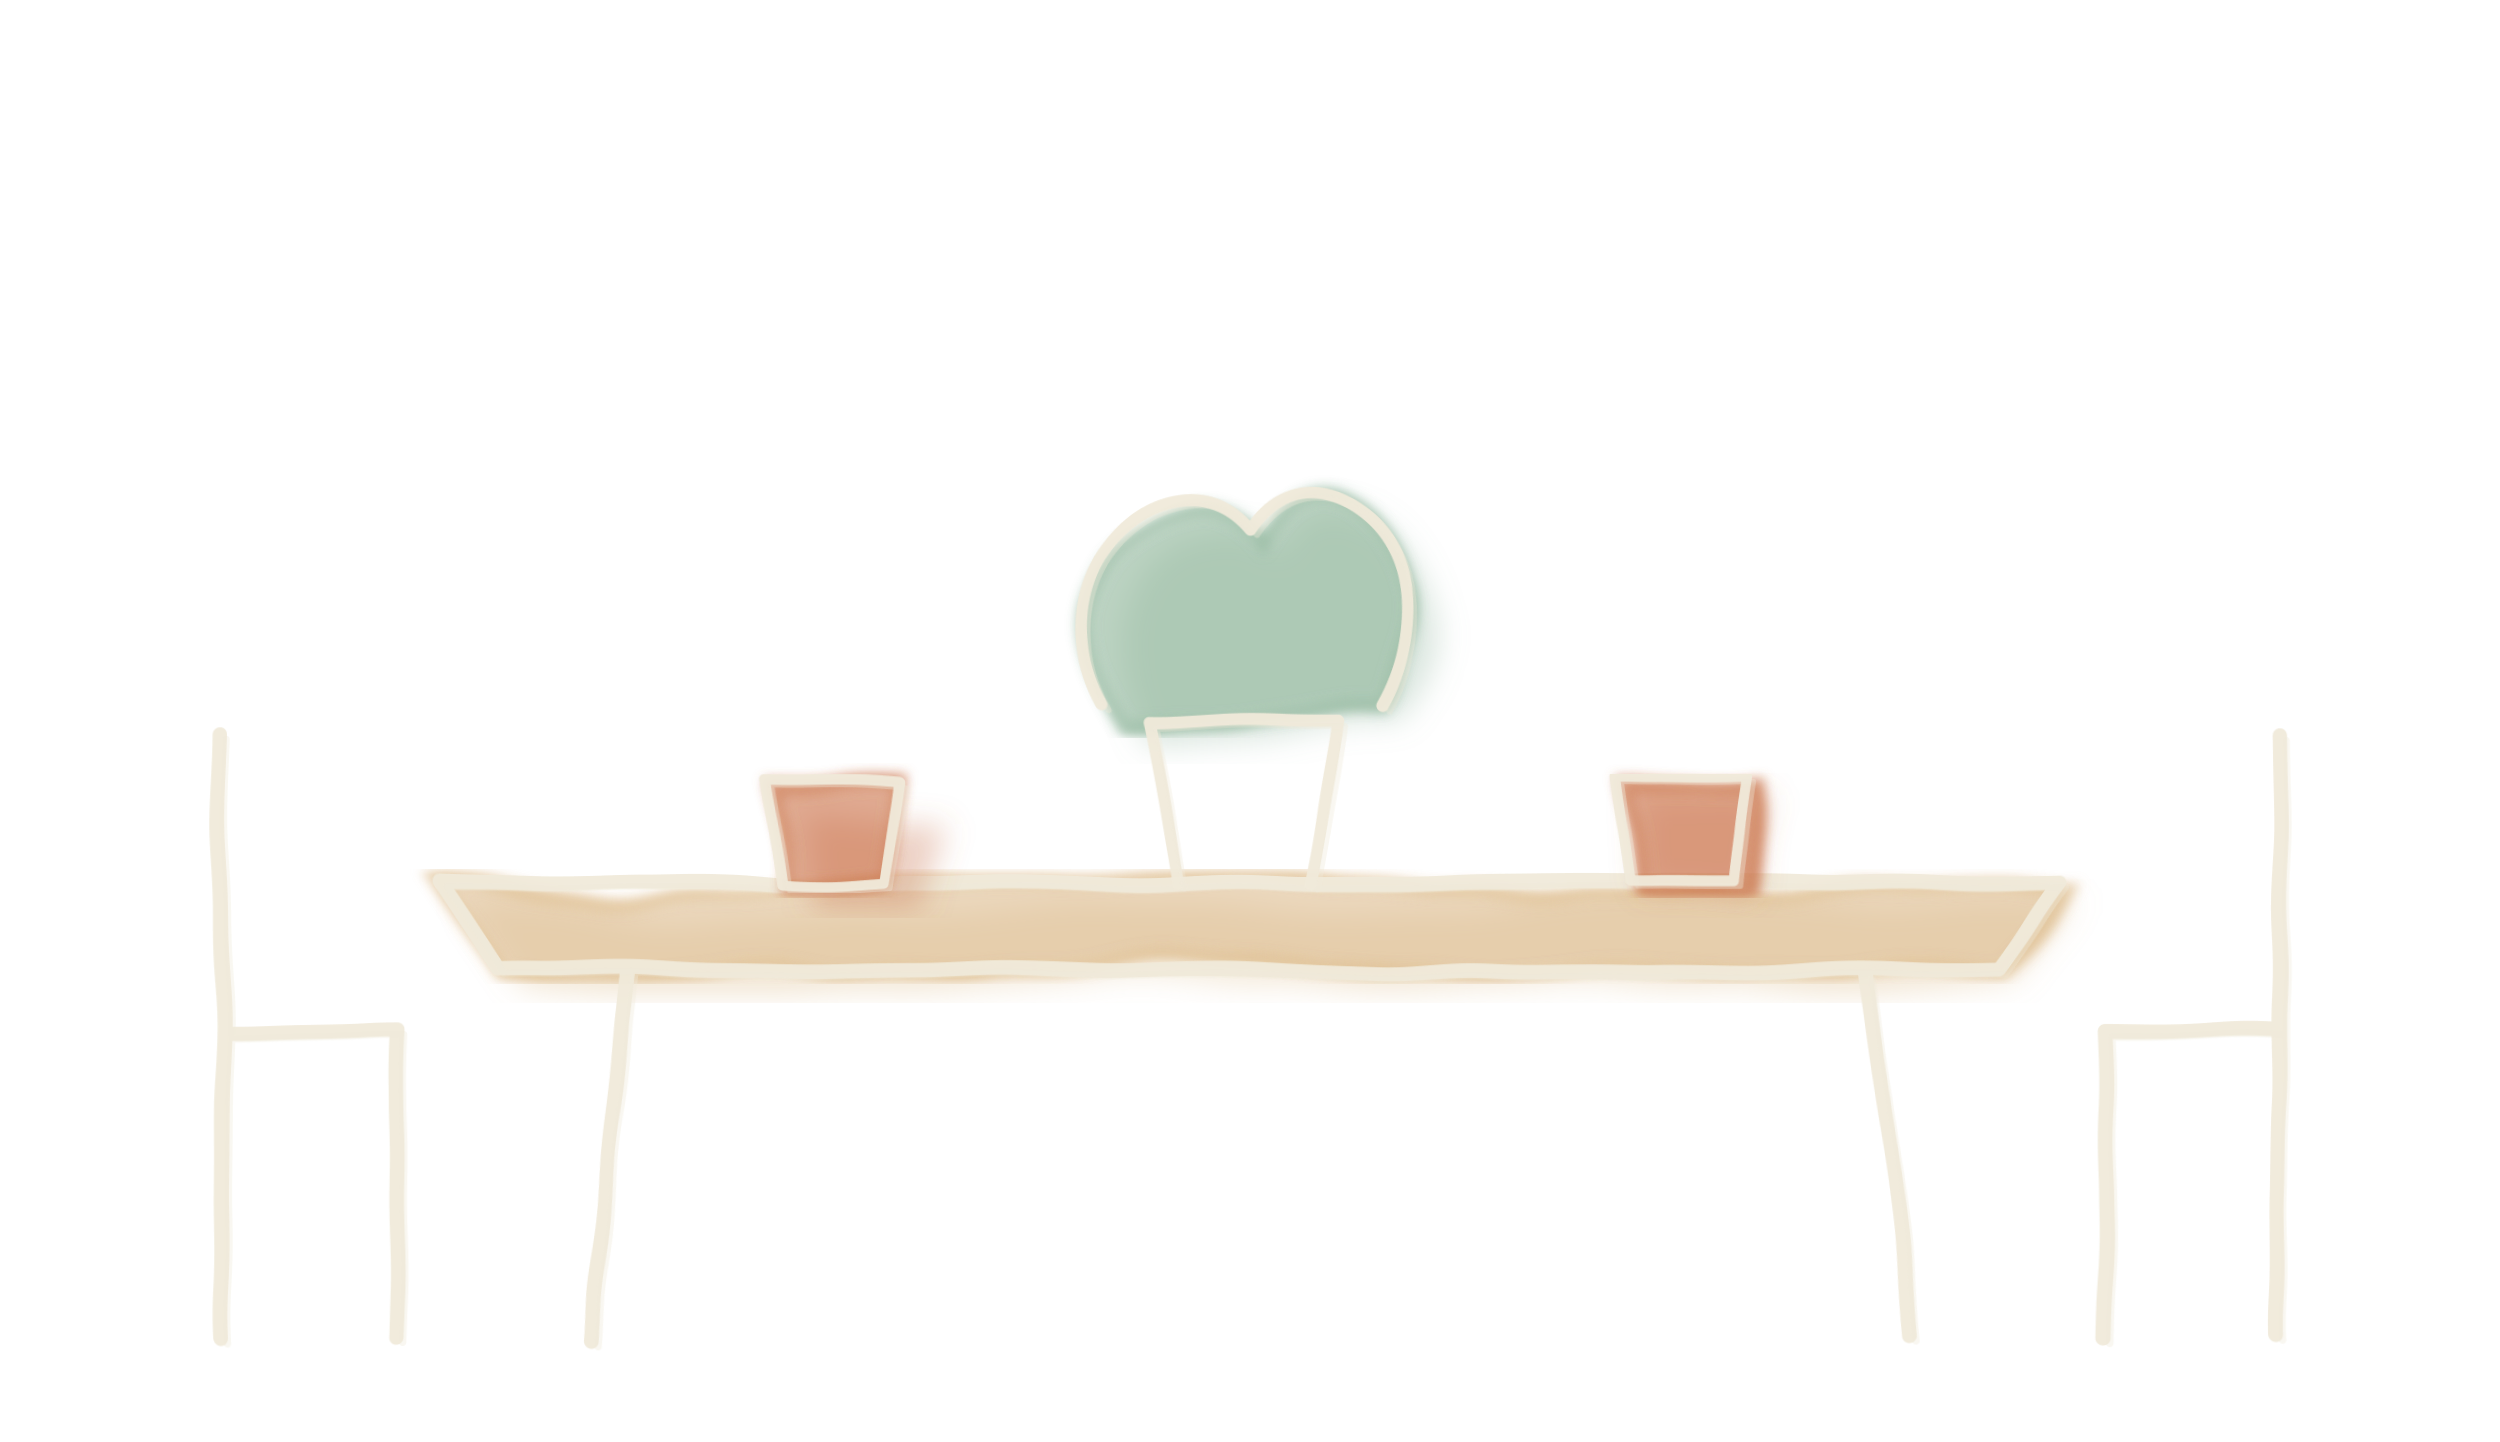
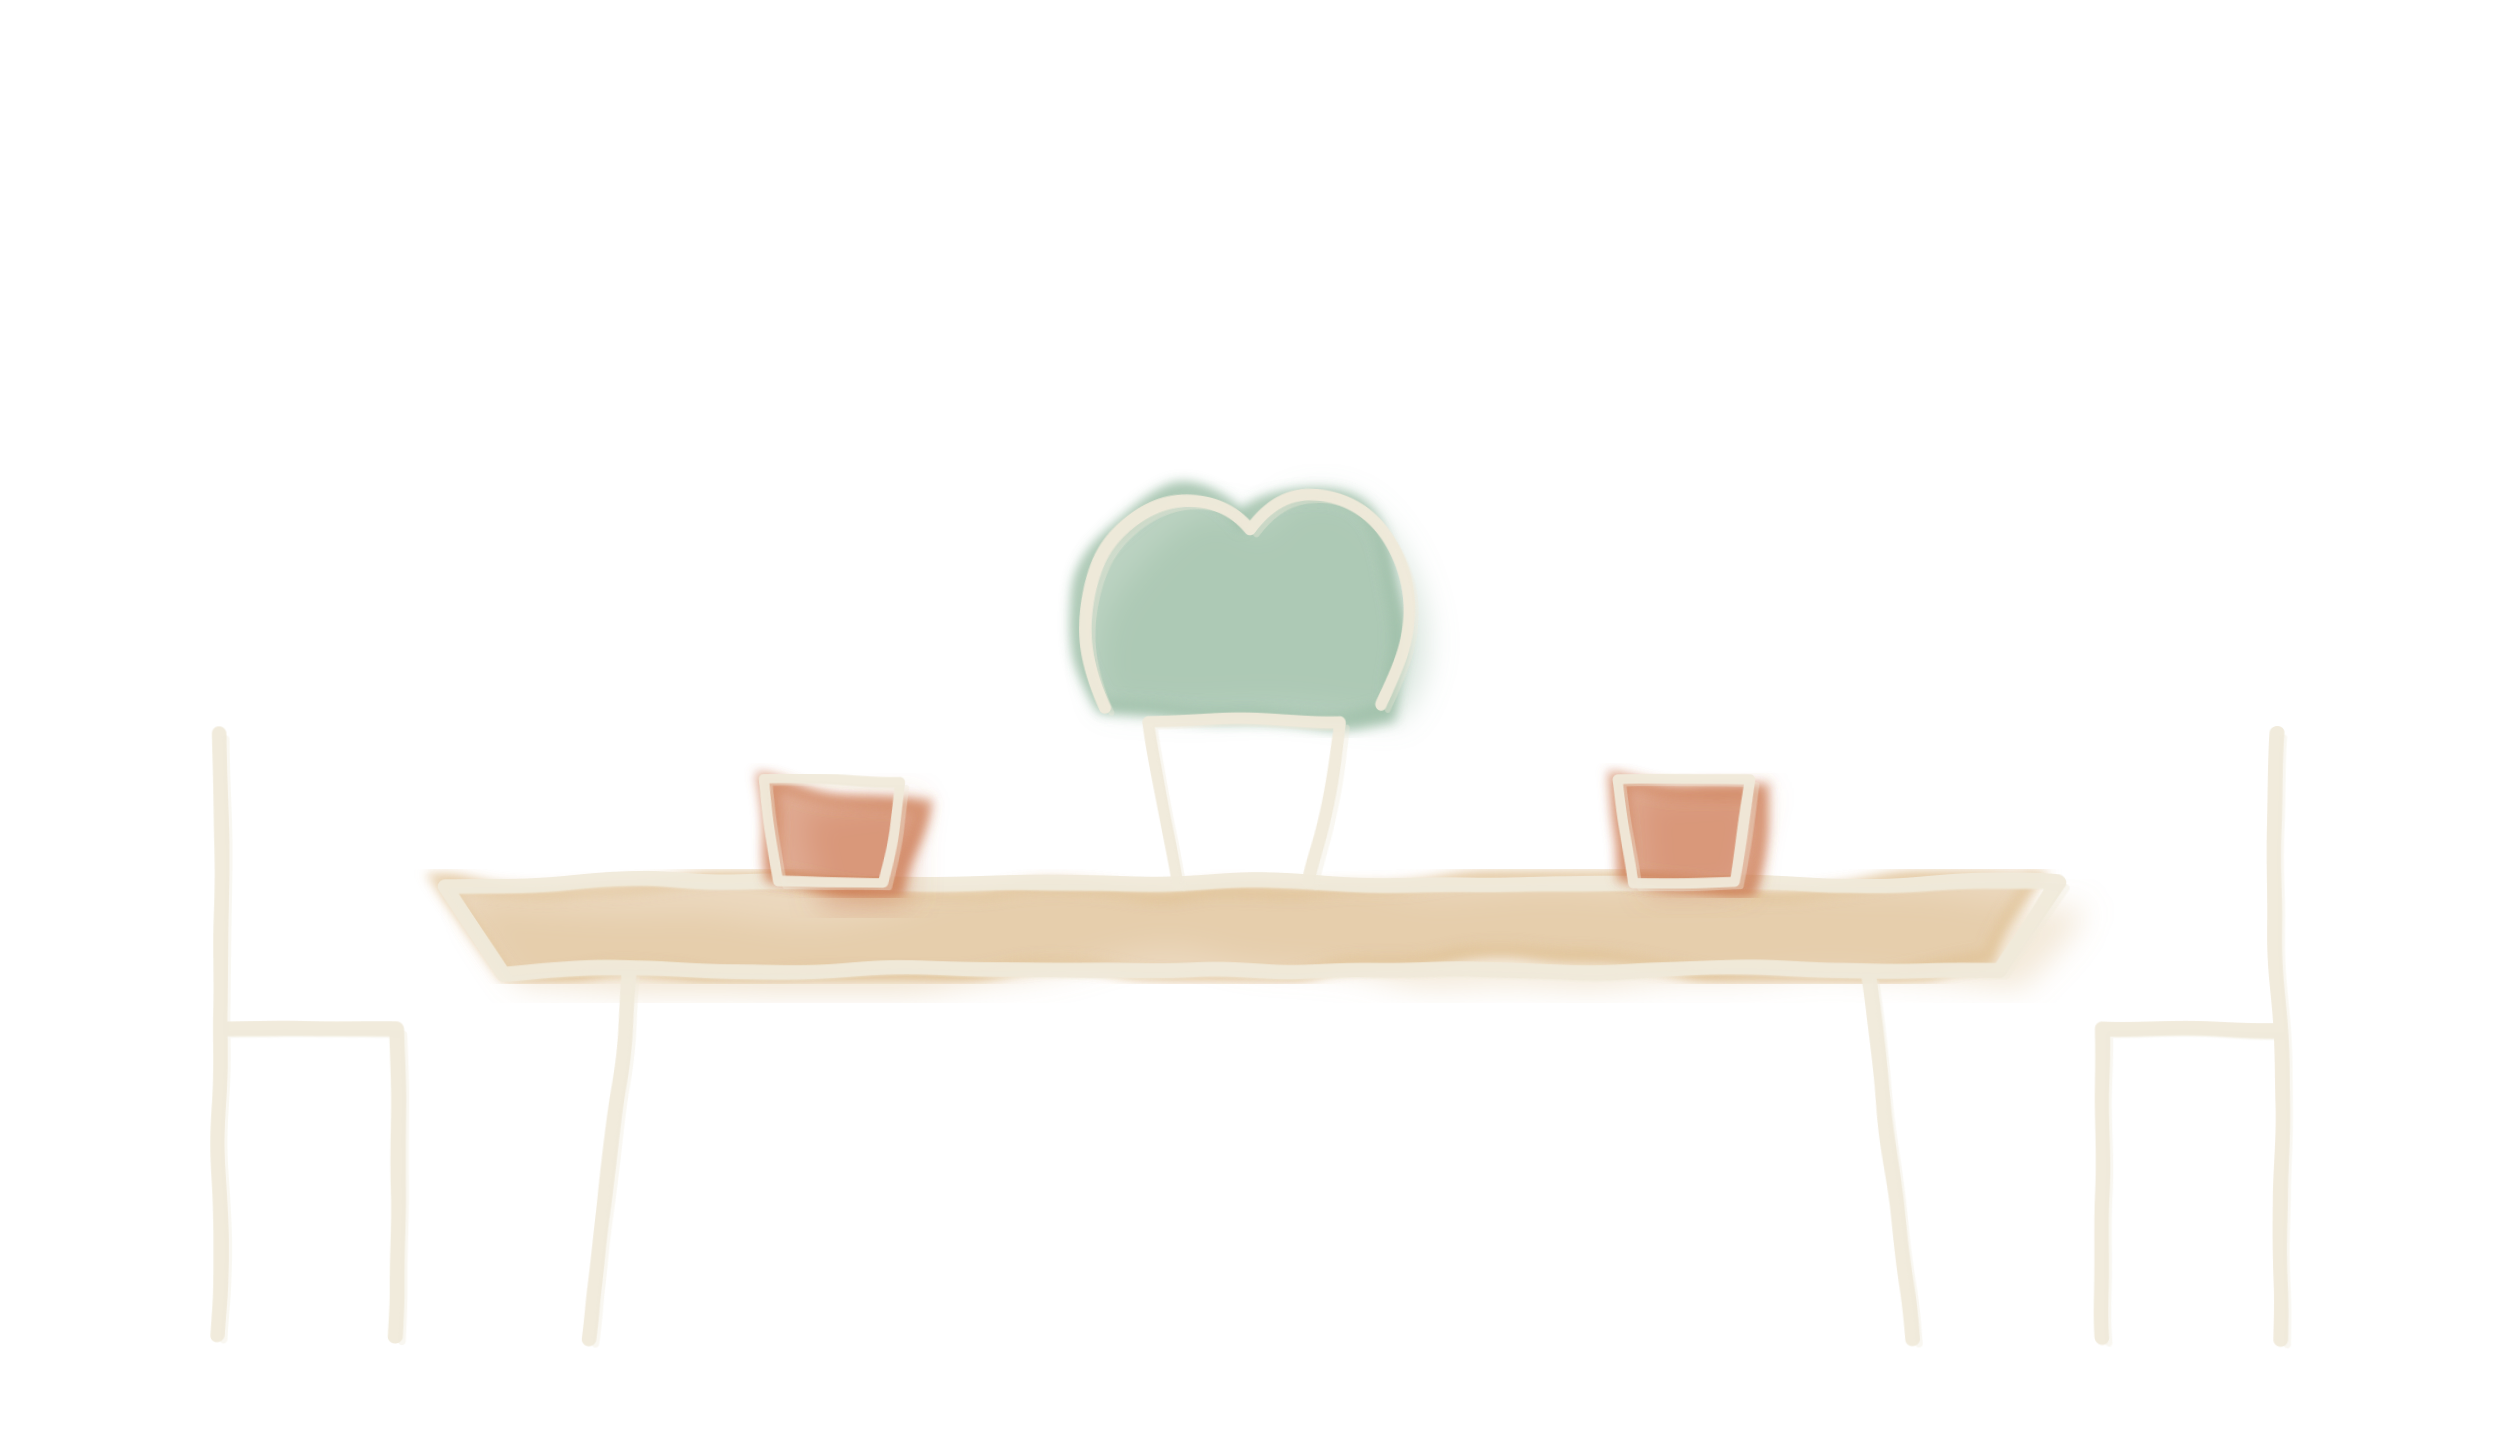
<svg xmlns="http://www.w3.org/2000/svg" viewBox="0 0 340 196" role="img" aria-label="">
  <defs>
    <filter id="ink" x="-5%" y="-5%" width="110%" height="110%">
-       <feTurbulence type="fractalNoise" baseFrequency="0.04" numOctaves="2" seed="16" />
+       <feTurbulence type="fractalNoise" baseFrequency="0.04" numOctaves="2" seed="17" />
      <feDisplacementMap in="SourceGraphic" scale="2.2" />
    </filter>
    <filter id="wash" x="-15%" y="-15%" width="130%" height="130%">
-       <feTurbulence type="fractalNoise" baseFrequency="0.022" numOctaves="3" seed="19" result="n" />
+       <feTurbulence type="fractalNoise" baseFrequency="0.022" numOctaves="3" seed="20" result="n" />
      <feDisplacementMap in="SourceGraphic" in2="n" scale="11" result="d" />
      <feGaussianBlur in="d" stdDeviation="1.1" />
    </filter>
    <filter id="wash2" x="-20%" y="-20%" width="140%" height="140%">
-       <feTurbulence type="fractalNoise" baseFrequency="0.015" numOctaves="3" seed="23" result="n" />
+       <feTurbulence type="fractalNoise" baseFrequency="0.015" numOctaves="3" seed="24" result="n" />
      <feDisplacementMap in="SourceGraphic" in2="n" scale="16" result="d" />
      <feGaussianBlur in="d" stdDeviation="2" />
    </filter>
    <filter id="edge" x="-15%" y="-15%" width="130%" height="130%">
-       <feTurbulence type="fractalNoise" baseFrequency="0.022" numOctaves="3" seed="19" result="n" />
+       <feTurbulence type="fractalNoise" baseFrequency="0.022" numOctaves="3" seed="20" result="n" />
      <feDisplacementMap in="SourceGraphic" in2="n" scale="11" result="d" />
      <feGaussianBlur in="d" stdDeviation=".7" />
    </filter>
  </defs>
  <g filter="url(#wash2)" transform="translate(2.5 2)">
    <path d="M60 120 L280 120 L272 132 L68 132 Z" fill="#d9b27c" fill-opacity="0.28" />
  </g>
  <g filter="url(#wash)">
    <path d="M60 120 L280 120 L272 132 L68 132 Z" fill="#d9b27c" fill-opacity="0.5" />
  </g>
  <g filter="url(#edge)">
    <path d="M60 120 L280 120 L272 132 L68 132 Z" fill="none" stroke="#d9b27c" stroke-opacity="0.55" stroke-width="2" />
  </g>
  <g filter="url(#wash2)" transform="translate(2.5 2)">
    <path d="M150 96 C140 76 160 60 170 72 C180 58 200 76 188 96 Z" fill="#8fb59a" fill-opacity="0.33" />
  </g>
  <g filter="url(#wash)">
    <path d="M150 96 C140 76 160 60 170 72 C180 58 200 76 188 96 Z" fill="#8fb59a" fill-opacity="0.6" />
  </g>
  <g filter="url(#edge)">
    <path d="M150 96 C140 76 160 60 170 72 C180 58 200 76 188 96 Z" fill="none" stroke="#8fb59a" stroke-opacity="0.66" stroke-width="2" />
  </g>
  <g filter="url(#ink)" fill="none" stroke="#f1eadb" stroke-linecap="round" stroke-linejoin="round">
    <path d="M60 120 L280 120 L272 132 L68 132 Z M86 132 L80 182 M254 132 L260 182" stroke-width="2" stroke-opacity="0.95" />
    <path d="M60 120 L280 120 L272 132 L68 132 Z M86 132 L80 182 M254 132 L260 182" stroke-width="1.00" stroke-opacity=".38" transform="translate(.9 .7)" />
  </g>
  <g filter="url(#ink)" fill="none" stroke="#f1eadb" stroke-linecap="round" stroke-linejoin="round">
    <path d="M160 120 L156 98 L182 98 L178 120 M150 96 C140 76 160 60 170 72 C180 58 200 76 188 96" stroke-width="1.6" stroke-opacity="0.95" />
    <path d="M160 120 L156 98 L182 98 L178 120 M150 96 C140 76 160 60 170 72 C180 58 200 76 188 96" stroke-width="0.80" stroke-opacity=".38" transform="translate(.9 .7)" />
  </g>
  <g filter="url(#ink)" fill="none" stroke="#f1eadb" stroke-linecap="round" stroke-linejoin="round">
    <path d="M30 100 L30 182 M30 140 L54 140 L54 182 M310 100 L310 182 M310 140 L286 140 L286 182" stroke-width="2" stroke-opacity="0.95" />
    <path d="M30 100 L30 182 M30 140 L54 140 L54 182 M310 100 L310 182 M310 140 L286 140 L286 182" stroke-width="1.00" stroke-opacity=".38" transform="translate(.9 .7)" />
  </g>
  <g filter="url(#wash2)" transform="translate(2.5 2)">
    <path d="M104 106 L122 106 L120 120 L106 120 Z M220 106 L238 106 L236 120 L222 120 Z" fill="#c9744a" fill-opacity="0.33" />
  </g>
  <g filter="url(#wash)">
    <path d="M104 106 L122 106 L120 120 L106 120 Z M220 106 L238 106 L236 120 L222 120 Z" fill="#c9744a" fill-opacity="0.6" />
  </g>
  <g filter="url(#edge)">
    <path d="M104 106 L122 106 L120 120 L106 120 Z M220 106 L238 106 L236 120 L222 120 Z" fill="none" stroke="#c9744a" stroke-opacity="0.66" stroke-width="2" />
  </g>
  <g filter="url(#ink)" fill="none" stroke="#f1eadb" stroke-linecap="round" stroke-linejoin="round">
    <path d="M104 106 L122 106 L120 120 L106 120 Z M220 106 L238 106 L236 120 L222 120 Z" stroke-width="1.4" stroke-opacity="0.95" />
    <path d="M104 106 L122 106 L120 120 L106 120 Z M220 106 L238 106 L236 120 L222 120 Z" stroke-width="0.70" stroke-opacity=".38" transform="translate(.9 .7)" />
  </g>
</svg>
